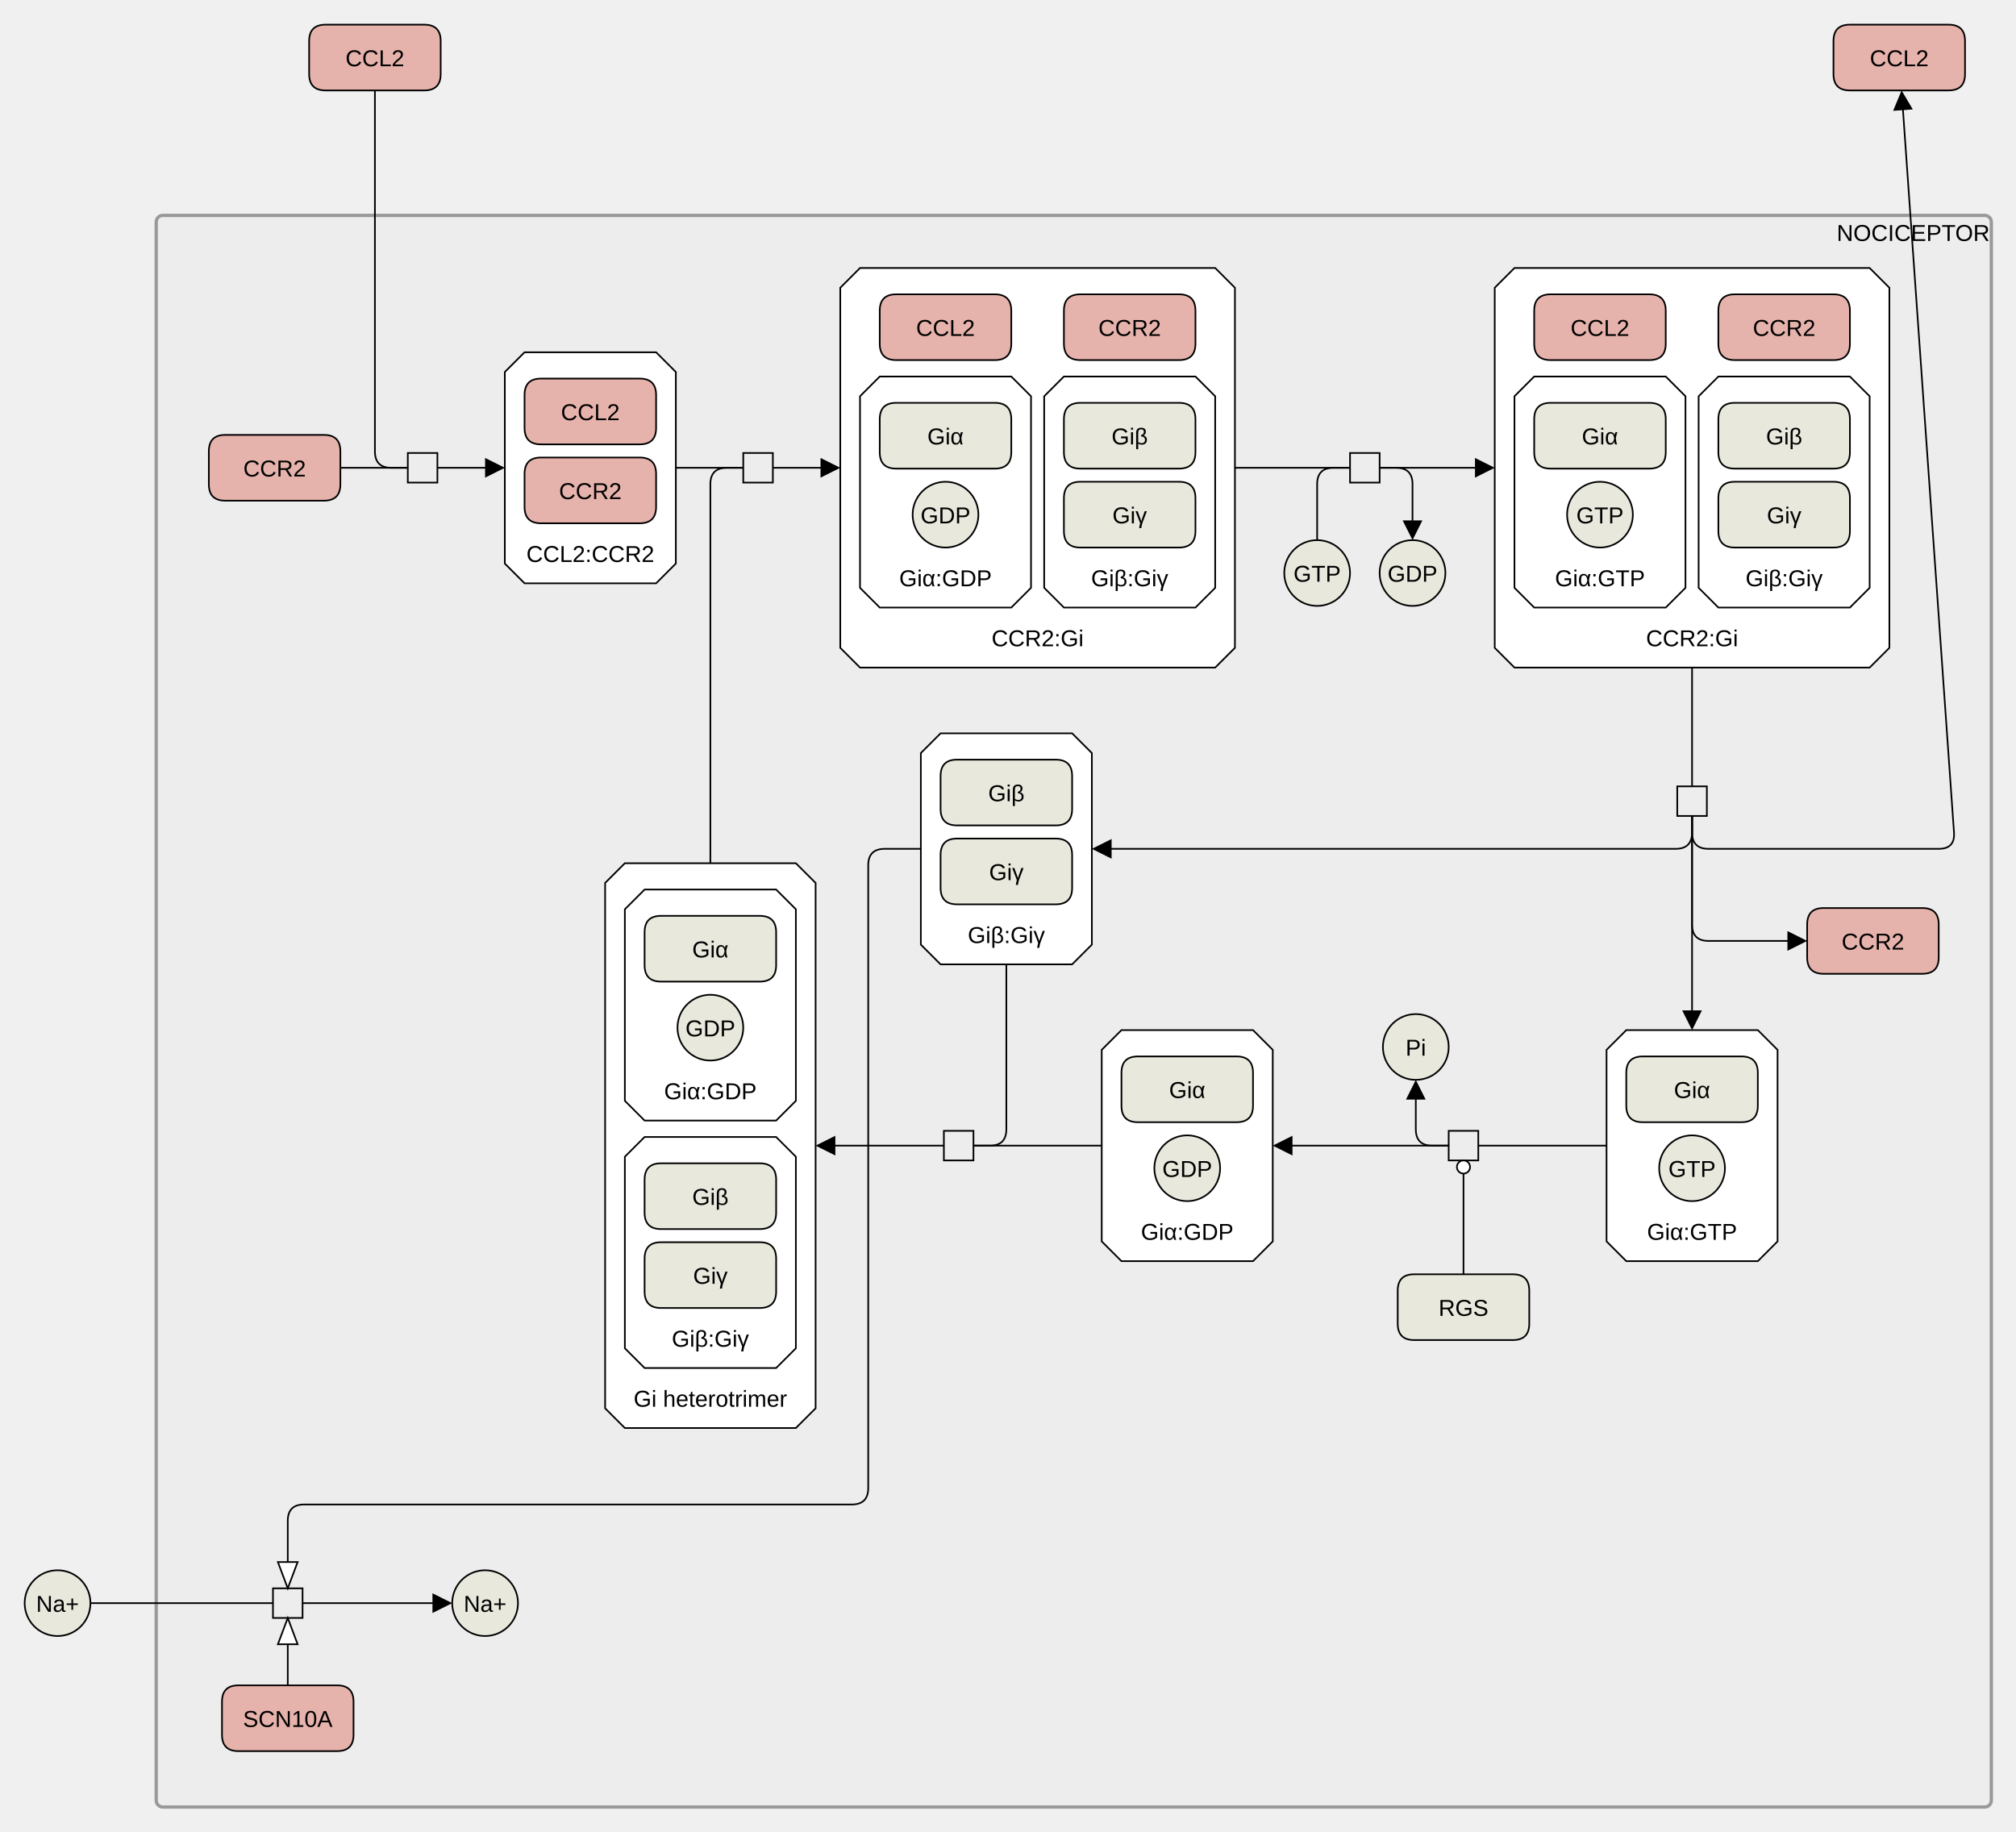
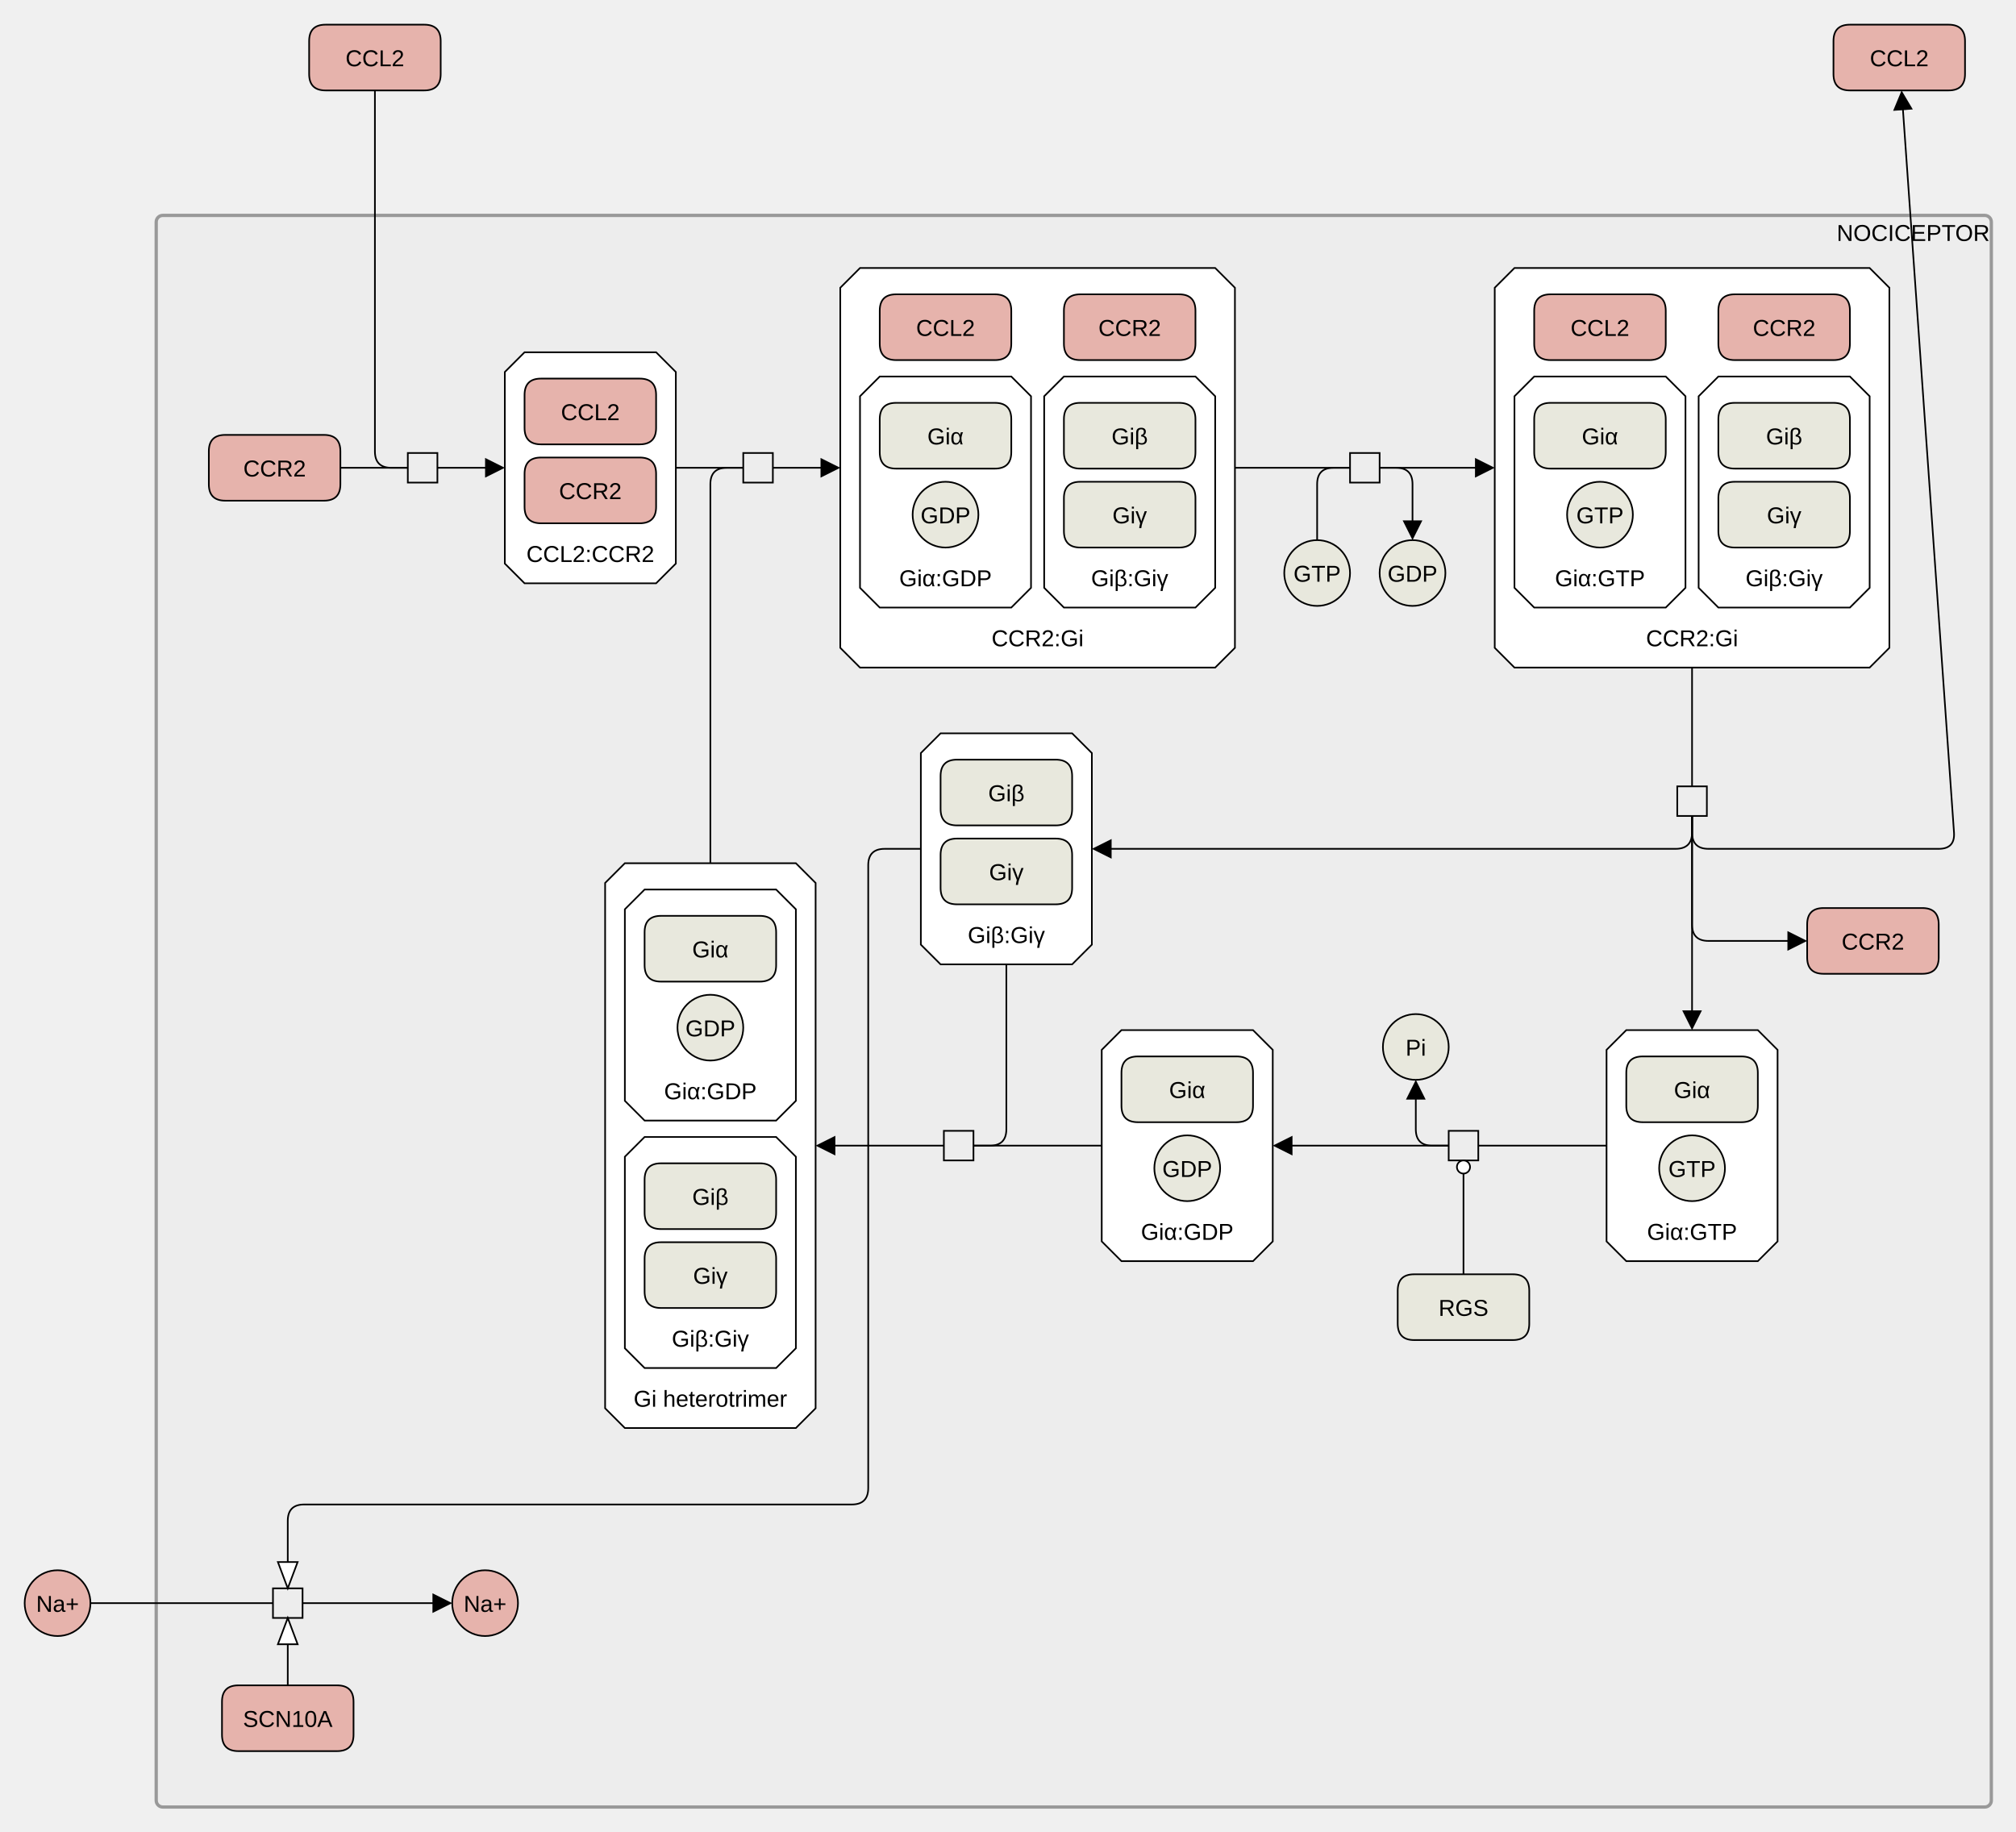
<svg xmlns="http://www.w3.org/2000/svg" width="1226" height="1114" viewBox="0 0 1226 1114" stroke-linecap="butt" stroke-miterlimit="10">
  <g transform="translate(55,-25)">
    <path d="M40 160 C40 157.791 41.791 156 44 156 L1152 156 C1154.209 156 1156 157.791 1156 160 L1156 1120 C1156 1122.209 1154.209 1124 1152 1124 L44 1124 C41.791 1124 40 1122.209 40 1120 Z" fill="#999999" fill-opacity="0.031" stroke="none" />
    <path d="M40 160 C40 157.791 41.791 156 44 156 L1152 156 C1154.209 156 1156 157.791 1156 160 L1156 1120 C1156 1122.209 1154.209 1124 1152 1124 L44 1124 C41.791 1124 40 1122.209 40 1120 Z" fill="none" stroke="#999999" stroke-width="2" />
    <text x="1108.5" y="171.541" text-anchor="middle" font-family="'Dialog', Arial, Helvetica, sans-serif" font-size="14" fill="#000000" stroke="none" xml:space="preserve">NOCICEPTOR</text>
    <path d="M468 188 L684 188 L696 200 L696 419 L684 431 L468 431 L456 419 L456 200 Z" fill="#FFFFFF" stroke="none" />
    <path d="M468 188 L684 188 L696 200 L696 419 L684 431 L468 431 L456 419 L456 200 Z" fill="none" stroke="#000000" />
    <text x="576" y="418.041" text-anchor="middle" font-family="'Dialog', Arial, Helvetica, sans-serif" font-size="14" fill="#000000" stroke="none" xml:space="preserve">CCR2:Gi</text>
    <path d="M592 214 Q592 204 602 204 L662 204 Q672 204 672 214 L672 234 Q672 244 662 244 L602 244 Q592 244 592 234 Z" fill="#E6B3AC" stroke="none" />
    <path d="M592 214 Q592 204 602 204 L662 204 Q672 204 672 214 L672 234 Q672 244 662 244 L602 244 Q592 244 592 234 Z" fill="none" stroke="#000000" />
    <text x="632" y="229.291" text-anchor="middle" font-family="'Dialog', Arial, Helvetica, sans-serif" font-size="14" fill="#000000" stroke="none" xml:space="preserve">CCR2</text>
    <path d="M480 214 Q480 204 490 204 L550 204 Q560 204 560 214 L560 234 Q560 244 550 244 L490 244 Q480 244 480 234 Z" fill="#E6B3AC" stroke="none" />
    <path d="M480 214 Q480 204 490 204 L550 204 Q560 204 560 214 L560 234 Q560 244 550 244 L490 244 Q480 244 480 234 Z" fill="none" stroke="#000000" />
    <text x="520" y="229.291" text-anchor="middle" font-family="'Dialog', Arial, Helvetica, sans-serif" font-size="14" fill="#000000" stroke="none" xml:space="preserve">CCL2</text>
    <path d="M480 254 L560 254 L572 266 L572 382.5 L560 394.5 L480 394.5 L468 382.5 L468 266 Z" fill="#FFFFFF" stroke="none" />
    <path d="M480 254 L560 254 L572 266 L572 382.5 L560 394.5 L480 394.5 L468 382.5 L468 266 Z" fill="none" stroke="#000000" />
    <text x="520" y="381.541" text-anchor="middle" font-family="'Dialog', Arial, Helvetica, sans-serif" font-size="14" fill="#000000" stroke="none" xml:space="preserve">Giα:GDP</text>
    <path d="M480 280 Q480 270 490 270 L550 270 Q560 270 560 280 L560 300 Q560 310 550 310 L490 310 Q480 310 480 300 Z" fill="#E8E8DD" stroke="none" />
    <path d="M480 280 Q480 270 490 270 L550 270 Q560 270 560 280 L560 300 Q560 310 550 310 L490 310 Q480 310 480 300 Z" fill="none" stroke="#000000" />
    <text x="520" y="295.291" text-anchor="middle" font-family="'Dialog', Arial, Helvetica, sans-serif" font-size="14" fill="#000000" stroke="none" xml:space="preserve">Giα</text>
    <path d="M500 338 C500 326.954 508.954 318 520 318 L520 318 C531.046 318 540 326.954 540 338 L540 338 C540 349.046 531.046 358 520 358 L520 358 C508.954 358 500 349.046 500 338 Z" fill="#E8E8DD" stroke="none" />
    <path d="M500 338 C500 326.954 508.954 318 520 318 L520 318 C531.046 318 540 326.954 540 338 L540 338 C540 349.046 531.046 358 520 358 L520 358 C508.954 358 500 349.046 500 338 Z" fill="none" stroke="#000000" />
    <text x="520" y="343.291" text-anchor="middle" font-family="'Dialog', Arial, Helvetica, sans-serif" font-size="14" fill="#000000" stroke="none" xml:space="preserve">GDP</text>
    <path d="M592 254 L672 254 L684 266 L684 382.5 L672 394.5 L592 394.5 L580 382.5 L580 266 Z" fill="#FFFFFF" stroke="none" />
    <path d="M592 254 L672 254 L684 266 L684 382.5 L672 394.5 L592 394.5 L580 382.5 L580 266 Z" fill="none" stroke="#000000" />
    <text x="632" y="381.541" text-anchor="middle" font-family="'Dialog', Arial, Helvetica, sans-serif" font-size="14" fill="#000000" stroke="none" xml:space="preserve">Giβ:Giγ</text>
    <path d="M592 280 Q592 270 602 270 L662 270 Q672 270 672 280 L672 300 Q672 310 662 310 L602 310 Q592 310 592 300 Z" fill="#E8E8DD" stroke="none" />
    <path d="M592 280 Q592 270 602 270 L662 270 Q672 270 672 280 L672 300 Q672 310 662 310 L602 310 Q592 310 592 300 Z" fill="none" stroke="#000000" />
    <text x="632" y="295.291" text-anchor="middle" font-family="'Dialog', Arial, Helvetica, sans-serif" font-size="14" fill="#000000" stroke="none" xml:space="preserve">Giβ</text>
    <path d="M592 328 Q592 318 602 318 L662 318 Q672 318 672 328 L672 348 Q672 358 662 358 L602 358 Q592 358 592 348 Z" fill="#E8E8DD" stroke="none" />
    <path d="M592 328 Q592 318 602 318 L662 318 Q672 318 672 328 L672 348 Q672 358 662 358 L602 358 Q592 358 592 348 Z" fill="none" stroke="#000000" />
    <text x="632" y="343.291" text-anchor="middle" font-family="'Dialog', Arial, Helvetica, sans-serif" font-size="14" fill="#000000" stroke="none" xml:space="preserve">Giγ</text>
    <path d="M866 188 L1082 188 L1094 200 L1094 419 L1082 431 L866 431 L854 419 L854 200 Z" fill="#FFFFFF" stroke="none" />
    <path d="M866 188 L1082 188 L1094 200 L1094 419 L1082 431 L866 431 L854 419 L854 200 Z" fill="none" stroke="#000000" />
    <text x="974" y="418.041" text-anchor="middle" font-family="'Dialog', Arial, Helvetica, sans-serif" font-size="14" fill="#000000" stroke="none" xml:space="preserve">CCR2:Gi</text>
    <path d="M990 254 L1070 254 L1082 266 L1082 382.5 L1070 394.5 L990 394.5 L978 382.5 L978 266 Z" fill="#FFFFFF" stroke="none" />
    <path d="M990 254 L1070 254 L1082 266 L1082 382.5 L1070 394.5 L990 394.5 L978 382.5 L978 266 Z" fill="none" stroke="#000000" />
    <text x="1030" y="381.541" text-anchor="middle" font-family="'Dialog', Arial, Helvetica, sans-serif" font-size="14" fill="#000000" stroke="none" xml:space="preserve">Giβ:Giγ</text>
    <path d="M990 280 Q990 270 1000 270 L1060 270 Q1070 270 1070 280 L1070 300 Q1070 310 1060 310 L1000 310 Q990 310 990 300 Z" fill="#E8E8DD" stroke="none" />
    <path d="M990 280 Q990 270 1000 270 L1060 270 Q1070 270 1070 280 L1070 300 Q1070 310 1060 310 L1000 310 Q990 310 990 300 Z" fill="none" stroke="#000000" />
    <text x="1030" y="295.291" text-anchor="middle" font-family="'Dialog', Arial, Helvetica, sans-serif" font-size="14" fill="#000000" stroke="none" xml:space="preserve">Giβ</text>
    <path d="M990 328 Q990 318 1000 318 L1060 318 Q1070 318 1070 328 L1070 348 Q1070 358 1060 358 L1000 358 Q990 358 990 348 Z" fill="#E8E8DD" stroke="none" />
    <path d="M990 328 Q990 318 1000 318 L1060 318 Q1070 318 1070 328 L1070 348 Q1070 358 1060 358 L1000 358 Q990 358 990 348 Z" fill="none" stroke="#000000" />
    <text x="1030" y="343.291" text-anchor="middle" font-family="'Dialog', Arial, Helvetica, sans-serif" font-size="14" fill="#000000" stroke="none" xml:space="preserve">Giγ</text>
    <path d="M878 254 L958 254 L970 266 L970 382.5 L958 394.5 L878 394.5 L866 382.5 L866 266 Z" fill="#FFFFFF" stroke="none" />
    <path d="M878 254 L958 254 L970 266 L970 382.5 L958 394.5 L878 394.5 L866 382.5 L866 266 Z" fill="none" stroke="#000000" />
    <text x="918" y="381.541" text-anchor="middle" font-family="'Dialog', Arial, Helvetica, sans-serif" font-size="14" fill="#000000" stroke="none" xml:space="preserve">Giα:GTP</text>
    <path d="M878 280 Q878 270 888 270 L948 270 Q958 270 958 280 L958 300 Q958 310 948 310 L888 310 Q878 310 878 300 Z" fill="#E8E8DD" stroke="none" />
    <path d="M878 280 Q878 270 888 270 L948 270 Q958 270 958 280 L958 300 Q958 310 948 310 L888 310 Q878 310 878 300 Z" fill="none" stroke="#000000" />
    <text x="918" y="295.291" text-anchor="middle" font-family="'Dialog', Arial, Helvetica, sans-serif" font-size="14" fill="#000000" stroke="none" xml:space="preserve">Giα</text>
    <path d="M898 338 C898 326.954 906.954 318 918 318 L918 318 C929.046 318 938 326.954 938 338 L938 338 C938 349.046 929.046 358 918 358 L918 358 C906.954 358 898 349.046 898 338 Z" fill="#E8E8DD" stroke="none" />
    <path d="M898 338 C898 326.954 906.954 318 918 318 L918 318 C929.046 318 938 326.954 938 338 L938 338 C938 349.046 929.046 358 918 358 L918 358 C906.954 358 898 349.046 898 338 Z" fill="none" stroke="#000000" />
    <text x="918" y="343.291" text-anchor="middle" font-family="'Dialog', Arial, Helvetica, sans-serif" font-size="14" fill="#000000" stroke="none" xml:space="preserve">GTP</text>
    <path d="M990 214 Q990 204 1000 204 L1060 204 Q1070 204 1070 214 L1070 234 Q1070 244 1060 244 L1000 244 Q990 244 990 234 Z" fill="#E6B3AC" stroke="none" />
    <path d="M990 214 Q990 204 1000 204 L1060 204 Q1070 204 1070 214 L1070 234 Q1070 244 1060 244 L1000 244 Q990 244 990 234 Z" fill="none" stroke="#000000" />
    <text x="1030" y="229.291" text-anchor="middle" font-family="'Dialog', Arial, Helvetica, sans-serif" font-size="14" fill="#000000" stroke="none" xml:space="preserve">CCR2</text>
    <path d="M878 214 Q878 204 888 204 L948 204 Q958 204 958 214 L958 234 Q958 244 948 244 L888 244 Q878 244 878 234 Z" fill="#E6B3AC" stroke="none" />
    <path d="M878 214 Q878 204 888 204 L948 204 Q958 204 958 214 L958 234 Q958 244 948 244 L888 244 Q878 244 878 234 Z" fill="none" stroke="#000000" />
    <text x="918" y="229.291" text-anchor="middle" font-family="'Dialog', Arial, Helvetica, sans-serif" font-size="14" fill="#000000" stroke="none" xml:space="preserve">CCL2</text>
    <path d="M325 550 L429 550 L441 562 L441 881.5 L429 893.5 L325 893.5 L313 881.5 L313 562 Z" fill="#FFFFFF" stroke="none" />
    <path d="M325 550 L429 550 L441 562 L441 881.5 L429 893.5 L325 893.5 L313 881.5 L313 562 Z" fill="none" stroke="#000000" />
    <text x="377" y="880.541" text-anchor="middle" font-family="'Dialog', Arial, Helvetica, sans-serif" font-size="14" fill="#000000" stroke="none" xml:space="preserve">Gi heterotrimer</text>
    <path d="M337 566 L417 566 L429 578 L429 694.5 L417 706.5 L337 706.5 L325 694.5 L325 578 Z" fill="#FFFFFF" stroke="none" />
    <path d="M337 566 L417 566 L429 578 L429 694.5 L417 706.5 L337 706.5 L325 694.5 L325 578 Z" fill="none" stroke="#000000" />
    <text x="377" y="693.541" text-anchor="middle" font-family="'Dialog', Arial, Helvetica, sans-serif" font-size="14" fill="#000000" stroke="none" xml:space="preserve">Giα:GDP</text>
    <path d="M337 592 Q337 582 347 582 L407 582 Q417 582 417 592 L417 612 Q417 622 407 622 L347 622 Q337 622 337 612 Z" fill="#E8E8DD" stroke="none" />
    <path d="M337 592 Q337 582 347 582 L407 582 Q417 582 417 592 L417 612 Q417 622 407 622 L347 622 Q337 622 337 612 Z" fill="none" stroke="#000000" />
    <text x="377" y="607.291" text-anchor="middle" font-family="'Dialog', Arial, Helvetica, sans-serif" font-size="14" fill="#000000" stroke="none" xml:space="preserve">Giα</text>
    <path d="M357 650 C357 638.954 365.954 630 377 630 L377 630 C388.046 630 397 638.954 397 650 L397 650 C397 661.046 388.046 670 377 670 L377 670 C365.954 670 357 661.046 357 650 Z" fill="#E8E8DD" stroke="none" />
    <path d="M357 650 C357 638.954 365.954 630 377 630 L377 630 C388.046 630 397 638.954 397 650 L397 650 C397 661.046 388.046 670 377 670 L377 670 C365.954 670 357 661.046 357 650 Z" fill="none" stroke="#000000" />
    <text x="377" y="655.291" text-anchor="middle" font-family="'Dialog', Arial, Helvetica, sans-serif" font-size="14" fill="#000000" stroke="none" xml:space="preserve">GDP</text>
    <path d="M337 716.5 L417 716.5 L429 728.5 L429 845 L417 857 L337 857 L325 845 L325 728.5 Z" fill="#FFFFFF" stroke="none" />
    <path d="M337 716.5 L417 716.5 L429 728.5 L429 845 L417 857 L337 857 L325 845 L325 728.5 Z" fill="none" stroke="#000000" />
    <text x="377" y="844.041" text-anchor="middle" font-family="'Dialog', Arial, Helvetica, sans-serif" font-size="14" fill="#000000" stroke="none" xml:space="preserve">Giβ:Giγ</text>
    <path d="M337 742.5 Q337 732.5 347 732.5 L407 732.5 Q417 732.5 417 742.5 L417 762.5 Q417 772.5 407 772.5 L347 772.5 Q337 772.5 337 762.5 Z" fill="#E8E8DD" stroke="none" />
    <path d="M337 742.5 Q337 732.5 347 732.5 L407 732.5 Q417 732.5 417 742.5 L417 762.5 Q417 772.5 407 772.5 L347 772.5 Q337 772.5 337 762.5 Z" fill="none" stroke="#000000" />
    <text x="377" y="757.791" text-anchor="middle" font-family="'Dialog', Arial, Helvetica, sans-serif" font-size="14" fill="#000000" stroke="none" xml:space="preserve">Giβ</text>
    <path d="M337 790.5 Q337 780.5 347 780.5 L407 780.5 Q417 780.5 417 790.5 L417 810.5 Q417 820.5 407 820.5 L347 820.5 Q337 820.5 337 810.5 Z" fill="#E8E8DD" stroke="none" />
    <path d="M337 790.5 Q337 780.5 347 780.5 L407 780.5 Q417 780.5 417 790.5 L417 810.5 Q417 820.5 407 820.5 L347 820.5 Q337 820.5 337 810.5 Z" fill="none" stroke="#000000" />
    <text x="377" y="805.791" text-anchor="middle" font-family="'Dialog', Arial, Helvetica, sans-serif" font-size="14" fill="#000000" stroke="none" xml:space="preserve">Giγ</text>
    <path d="M264 239.25 L344 239.25 L356 251.25 L356 367.75 L344 379.75 L264 379.75 L252 367.75 L252 251.25 Z" fill="#FFFFFF" stroke="none" />
    <path d="M264 239.25 L344 239.25 L356 251.25 L356 367.75 L344 379.75 L264 379.75 L252 367.75 L252 251.25 Z" fill="none" stroke="#000000" />
    <text x="304" y="366.791" text-anchor="middle" font-family="'Dialog', Arial, Helvetica, sans-serif" font-size="14" fill="#000000" stroke="none" xml:space="preserve">CCL2:CCR2</text>
    <path d="M264 313.25 Q264 303.25 274 303.25 L334 303.25 Q344 303.25 344 313.25 L344 333.25 Q344 343.25 334 343.25 L274 343.25 Q264 343.25 264 333.25 Z" fill="#E6B3AC" stroke="none" />
    <path d="M264 313.25 Q264 303.25 274 303.25 L334 303.25 Q344 303.25 344 313.25 L344 333.25 Q344 343.25 334 343.25 L274 343.25 Q264 343.25 264 333.25 Z" fill="none" stroke="#000000" />
    <text x="304" y="328.541" text-anchor="middle" font-family="'Dialog', Arial, Helvetica, sans-serif" font-size="14" fill="#000000" stroke="none" xml:space="preserve">CCR2</text>
    <path d="M264 265.25 Q264 255.25 274 255.25 L334 255.25 Q344 255.25 344 265.25 L344 285.25 Q344 295.25 334 295.25 L274 295.25 Q264 295.25 264 285.25 Z" fill="#E6B3AC" stroke="none" />
    <path d="M264 265.25 Q264 255.25 274 255.25 L334 255.25 Q344 255.25 344 265.25 L344 285.25 Q344 295.25 334 295.25 L274 295.25 Q264 295.25 264 285.25 Z" fill="none" stroke="#000000" />
    <text x="304" y="280.541" text-anchor="middle" font-family="'Dialog', Arial, Helvetica, sans-serif" font-size="14" fill="#000000" stroke="none" xml:space="preserve">CCL2</text>
    <path d="M517 471 L597 471 L609 483 L609 599.5 L597 611.5 L517 611.5 L505 599.5 L505 483 Z" fill="#FFFFFF" stroke="none" />
    <path d="M517 471 L597 471 L609 483 L609 599.5 L597 611.5 L517 611.5 L505 599.5 L505 483 Z" fill="none" stroke="#000000" />
    <text x="557" y="598.541" text-anchor="middle" font-family="'Dialog', Arial, Helvetica, sans-serif" font-size="14" fill="#000000" stroke="none" xml:space="preserve">Giβ:Giγ</text>
    <path d="M517 497 Q517 487 527 487 L587 487 Q597 487 597 497 L597 517 Q597 527 587 527 L527 527 Q517 527 517 517 Z" fill="#E8E8DD" stroke="none" />
    <path d="M517 497 Q517 487 527 487 L587 487 Q597 487 597 497 L597 517 Q597 527 587 527 L527 527 Q517 527 517 517 Z" fill="none" stroke="#000000" />
    <text x="557" y="512.291" text-anchor="middle" font-family="'Dialog', Arial, Helvetica, sans-serif" font-size="14" fill="#000000" stroke="none" xml:space="preserve">Giβ</text>
    <path d="M517 545 Q517 535 527 535 L587 535 Q597 535 597 545 L597 565 Q597 575 587 575 L527 575 Q517 575 517 565 Z" fill="#E8E8DD" stroke="none" />
    <path d="M517 545 Q517 535 527 535 L587 535 Q597 535 597 545 L597 565 Q597 575 587 575 L527 575 Q517 575 517 565 Z" fill="none" stroke="#000000" />
    <text x="557" y="560.291" text-anchor="middle" font-family="'Dialog', Arial, Helvetica, sans-serif" font-size="14" fill="#000000" stroke="none" xml:space="preserve">Giγ</text>
    <path d="M72 299.5 Q72 289.5 82 289.5 L142 289.5 Q152 289.5 152 299.5 L152 319.5 Q152 329.5 142 329.5 L82 329.5 Q72 329.5 72 319.5 Z" fill="#E6B3AC" stroke="none" />
    <path d="M72 299.5 Q72 289.5 82 289.5 L142 289.5 Q152 289.5 152 299.5 L152 319.5 Q152 329.5 142 329.5 L82 329.5 Q72 329.5 72 319.5 Z" fill="none" stroke="#000000" />
    <text x="112" y="314.791" text-anchor="middle" font-family="'Dialog', Arial, Helvetica, sans-serif" font-size="14" fill="#000000" stroke="none" xml:space="preserve">CCR2</text>
    <path d="M726 373.5 C726 362.454 734.954 353.5 746 353.5 L746 353.5 C757.046 353.5 766 362.454 766 373.5 L766 373.5 C766 384.546 757.046 393.5 746 393.5 L746 393.5 C734.954 393.5 726 384.546 726 373.5 Z" fill="#E8E8DD" stroke="none" />
    <path d="M726 373.5 C726 362.454 734.954 353.5 746 353.5 L746 353.5 C757.046 353.5 766 362.454 766 373.5 L766 373.5 C766 384.546 757.046 393.5 746 393.5 L746 393.5 C734.954 393.5 726 384.546 726 373.5 Z" fill="none" stroke="#000000" />
    <text x="746" y="378.791" text-anchor="middle" font-family="'Dialog', Arial, Helvetica, sans-serif" font-size="14" fill="#000000" stroke="none" xml:space="preserve">GTP</text>
    <path d="M784 373.5 C784 362.454 792.954 353.5 804 353.5 L804 353.5 C815.046 353.5 824 362.454 824 373.5 L824 373.5 C824 384.546 815.046 393.5 804 393.5 L804 393.5 C792.954 393.5 784 384.546 784 373.5 Z" fill="#E8E8DD" stroke="none" />
    <path d="M784 373.5 C784 362.454 792.954 353.5 804 353.5 L804 353.5 C815.046 353.5 824 362.454 824 373.5 L824 373.5 C824 384.546 815.046 393.5 804 393.5 L804 393.5 C792.954 393.5 784 384.546 784 373.5 Z" fill="none" stroke="#000000" />
    <text x="804" y="378.791" text-anchor="middle" font-family="'Dialog', Arial, Helvetica, sans-serif" font-size="14" fill="#000000" stroke="none" xml:space="preserve">GDP</text>
    <path d="M786 661.75 C786 650.704 794.954 641.75 806 641.75 L806 641.75 C817.046 641.75 826 650.704 826 661.75 L826 661.75 C826 672.796 817.046 681.75 806 681.75 L806 681.75 C794.954 681.75 786 672.796 786 661.75 Z" fill="#E8E8DD" stroke="none" />
    <path d="M786 661.75 C786 650.704 794.954 641.75 806 641.75 L806 641.75 C817.046 641.75 826 650.704 826 661.75 L826 661.75 C826 672.796 817.046 681.75 806 681.75 L806 681.75 C794.954 681.75 786 672.796 786 661.75 Z" fill="none" stroke="#000000" />
    <text x="806" y="667.041" text-anchor="middle" font-family="'Dialog', Arial, Helvetica, sans-serif" font-size="14" fill="#000000" stroke="none" xml:space="preserve">Pi</text>
    <path d="M795 810 Q795 800 805 800 L865 800 Q875 800 875 810 L875 830 Q875 840 865 840 L805 840 Q795 840 795 830 Z" fill="#E8E8DD" stroke="none" />
    <path d="M795 810 Q795 800 805 800 L865 800 Q875 800 875 810 L875 830 Q875 840 865 840 L805 840 Q795 840 795 830 Z" fill="none" stroke="#000000" />
    <text x="835" y="825.291" text-anchor="middle" font-family="'Dialog', Arial, Helvetica, sans-serif" font-size="14" fill="#000000" stroke="none" xml:space="preserve">RGS</text>
    <path d="M627 651.5 L707 651.5 L719 663.5 L719 780 L707 792 L627 792 L615 780 L615 663.5 Z" fill="#FFFFFF" stroke="none" />
    <path d="M627 651.5 L707 651.5 L719 663.5 L719 780 L707 792 L627 792 L615 780 L615 663.5 Z" fill="none" stroke="#000000" />
    <text x="667" y="779.041" text-anchor="middle" font-family="'Dialog', Arial, Helvetica, sans-serif" font-size="14" fill="#000000" stroke="none" xml:space="preserve">Giα:GDP</text>
    <path d="M627 677.5 Q627 667.5 637 667.5 L697 667.5 Q707 667.5 707 677.5 L707 697.5 Q707 707.5 697 707.5 L637 707.5 Q627 707.5 627 697.5 Z" fill="#E8E8DD" stroke="none" />
    <path d="M627 677.5 Q627 667.5 637 667.5 L697 667.5 Q707 667.5 707 677.5 L707 697.5 Q707 707.5 697 707.5 L637 707.5 Q627 707.5 627 697.5 Z" fill="none" stroke="#000000" />
    <text x="667" y="692.791" text-anchor="middle" font-family="'Dialog', Arial, Helvetica, sans-serif" font-size="14" fill="#000000" stroke="none" xml:space="preserve">Giα</text>
    <path d="M647 735.5 C647 724.454 655.954 715.5 667 715.5 L667 715.5 C678.046 715.5 687 724.454 687 735.5 L687 735.5 C687 746.546 678.046 755.5 667 755.5 L667 755.5 C655.954 755.5 647 746.546 647 735.5 Z" fill="#E8E8DD" stroke="none" />
    <path d="M647 735.5 C647 724.454 655.954 715.5 667 715.5 L667 715.5 C678.046 715.5 687 724.454 687 735.5 L687 735.5 C687 746.546 678.046 755.5 667 755.5 L667 755.5 C655.954 755.5 647 746.546 647 735.5 Z" fill="none" stroke="#000000" />
    <text x="667" y="740.791" text-anchor="middle" font-family="'Dialog', Arial, Helvetica, sans-serif" font-size="14" fill="#000000" stroke="none" xml:space="preserve">GDP</text>
    <path d="M934 651.5 L1014 651.5 L1026 663.5 L1026 780 L1014 792 L934 792 L922 780 L922 663.5 Z" fill="#FFFFFF" stroke="none" />
    <path d="M934 651.5 L1014 651.5 L1026 663.5 L1026 780 L1014 792 L934 792 L922 780 L922 663.5 Z" fill="none" stroke="#000000" />
    <text x="974" y="779.041" text-anchor="middle" font-family="'Dialog', Arial, Helvetica, sans-serif" font-size="14" fill="#000000" stroke="none" xml:space="preserve">Giα:GTP</text>
    <path d="M934 677.5 Q934 667.5 944 667.5 L1004 667.5 Q1014 667.5 1014 677.5 L1014 697.5 Q1014 707.5 1004 707.5 L944 707.5 Q934 707.5 934 697.5 Z" fill="#E8E8DD" stroke="none" />
    <path d="M934 677.5 Q934 667.5 944 667.5 L1004 667.5 Q1014 667.5 1014 677.5 L1014 697.5 Q1014 707.5 1004 707.5 L944 707.5 Q934 707.5 934 697.5 Z" fill="none" stroke="#000000" />
    <text x="974" y="692.791" text-anchor="middle" font-family="'Dialog', Arial, Helvetica, sans-serif" font-size="14" fill="#000000" stroke="none" xml:space="preserve">Giα</text>
    <path d="M954 735.5 C954 724.454 962.954 715.5 974 715.5 L974 715.5 C985.046 715.5 994 724.454 994 735.5 L994 735.5 C994 746.546 985.046 755.5 974 755.5 L974 755.5 C962.954 755.5 954 746.546 954 735.5 Z" fill="#E8E8DD" stroke="none" />
    <path d="M954 735.5 C954 724.454 962.954 715.5 974 715.5 L974 715.5 C985.046 715.5 994 724.454 994 735.5 L994 735.5 C994 746.546 985.046 755.5 974 755.5 L974 755.5 C962.954 755.5 954 746.546 954 735.5 Z" fill="none" stroke="#000000" />
    <text x="974" y="740.791" text-anchor="middle" font-family="'Dialog', Arial, Helvetica, sans-serif" font-size="14" fill="#000000" stroke="none" xml:space="preserve">GTP</text>
    <path d="M1044 587.25 Q1044 577.25 1054 577.25 L1114 577.25 Q1124 577.25 1124 587.25 L1124 607.25 Q1124 617.25 1114 617.25 L1054 617.25 Q1044 617.25 1044 607.25 Z" fill="#E6B3AC" stroke="none" />
    <path d="M1044 587.25 Q1044 577.25 1054 577.25 L1114 577.25 Q1124 577.25 1124 587.25 L1124 607.25 Q1124 617.25 1114 617.25 L1054 617.25 Q1044 617.25 1044 607.25 Z" fill="none" stroke="#000000" />
    <text x="1084" y="602.541" text-anchor="middle" font-family="'Dialog', Arial, Helvetica, sans-serif" font-size="14" fill="#000000" stroke="none" xml:space="preserve">CCR2</text>
    <path d="M397 300.5 L415 300.5 L415 318.5 L397 318.5 Z" fill="none" stroke="#000000" />
    <path d="M766 300.5 L784 300.5 L784 318.5 L766 318.5 Z" fill="none" stroke="#000000" />
    <path d="M193 300.5 L211 300.5 L211 318.5 L193 318.5 Z" fill="none" stroke="#000000" />
    <path d="M965 503.25 L983 503.25 L983 521.25 L965 521.25 Z" fill="none" stroke="#000000" />
    <path d="M826 712.75 L844 712.75 L844 730.75 L826 730.75 Z" fill="none" stroke="#000000" />
    <path d="M519 712.75 L537 712.75 L537 730.75 L519 730.75 Z" fill="none" stroke="#000000" />
    <path d="M111 991 L129 991 L129 1009 L111 1009 Z" fill="none" stroke="#000000" />
-     <path d="M220 1000 C220 988.954 228.954 980 240 980 L240 980 C251.046 980 260 988.954 260 1000 L260 1000 C260 1011.046 251.046 1020 240 1020 L240 1020 C228.954 1020 220 1011.046 220 1000 Z" fill="#E8E8DD" stroke="none" />
+     <path d="M220 1000 C220 988.954 228.954 980 240 980 L240 980 C251.046 980 260 988.954 260 1000 L260 1000 C260 1011.046 251.046 1020 240 1020 L240 1020 C228.954 1020 220 1011.046 220 1000 Z" fill="#E6B3AC" stroke="none" />
    <path d="M220 1000 C220 988.954 228.954 980 240 980 L240 980 C251.046 980 260 988.954 260 1000 L260 1000 C260 1011.046 251.046 1020 240 1020 L240 1020 C228.954 1020 220 1011.046 220 1000 Z" fill="none" stroke="#000000" />
    <text x="240" y="1005.291" text-anchor="middle" font-family="'Dialog', Arial, Helvetica, sans-serif" font-size="14" fill="#000000" stroke="none" xml:space="preserve">Na+</text>
    <path d="M80 1060 Q80 1050 90 1050 L150 1050 Q160 1050 160 1060 L160 1080 Q160 1090 150 1090 L90 1090 Q80 1090 80 1080 Z" fill="#E6B3AC" stroke="none" />
    <path d="M80 1060 Q80 1050 90 1050 L150 1050 Q160 1050 160 1060 L160 1080 Q160 1090 150 1090 L90 1090 Q80 1090 80 1080 Z" fill="none" stroke="#000000" />
    <text x="120" y="1075.291" text-anchor="middle" font-family="'Dialog', Arial, Helvetica, sans-serif" font-size="14" fill="#000000" stroke="none" xml:space="preserve">SCN10A</text>
    <path d="M133 50 Q133 40 143 40 L203 40 Q213 40 213 50 L213 70 Q213 80 203 80 L143 80 Q133 80 133 70 Z" fill="#E6B3AC" stroke="none" />
    <path d="M133 50 Q133 40 143 40 L203 40 Q213 40 213 50 L213 70 Q213 80 203 80 L143 80 Q133 80 133 70 Z" fill="none" stroke="#000000" />
    <text x="173" y="65.291" text-anchor="middle" font-family="'Dialog', Arial, Helvetica, sans-serif" font-size="14" fill="#000000" stroke="none" xml:space="preserve">CCL2</text>
    <path d="M1060 50 Q1060 40 1070 40 L1130 40 Q1140 40 1140 50 L1140 70 Q1140 80 1130 80 L1070 80 Q1060 80 1060 70 Z" fill="#E6B3AC" stroke="none" />
    <path d="M1060 50 Q1060 40 1070 40 L1130 40 Q1140 40 1140 50 L1140 70 Q1140 80 1130 80 L1070 80 Q1060 80 1060 70 Z" fill="none" stroke="#000000" />
    <text x="1100" y="65.291" text-anchor="middle" font-family="'Dialog', Arial, Helvetica, sans-serif" font-size="14" fill="#000000" stroke="none" xml:space="preserve">CCL2</text>
    <path d="M356 309.5 L397 309.5" fill="none" stroke="#000000" />
    <path d="M415 309.5 L445 309.5" fill="none" stroke="#000000" />
    <path d="M456 309.5 L444 315.5 L444 303.5 Z" fill="#000000" stroke="none" />
    <path d="M377 550 L377 319.5 Q377 309.5 387 309.5 L397 309.5" fill="none" stroke="#000000" />
    <path d="M696 309.5 L766 309.5" fill="none" stroke="#000000" />
    <path d="M784 309.5 L843 309.5" fill="none" stroke="#000000" />
    <path d="M854 309.5 L842 315.5 L842 303.5 Z" fill="#000000" stroke="none" />
    <path d="M746 353.5 L746 319.5 Q746 309.5 756 309.5 L766 309.5" fill="none" stroke="#000000" />
    <path d="M784 309.5 L794 309.5 Q804 309.5 804 319.5 L804 342.5" fill="none" stroke="#000000" />
    <path d="M804 353.5 L798 341.5 L810 341.5 Z" fill="#000000" stroke="none" />
    <path d="M152 309.5 L193 309.5" fill="none" stroke="#000000" />
    <path d="M211 309.5 L241 309.5" fill="none" stroke="#000000" />
    <path d="M252 309.5 L240 315.5 L240 303.5 Z" fill="#000000" stroke="none" />
    <path d="M173 80 L173 299.5 Q173 309.5 183 309.5 L193 309.5" fill="none" stroke="#000000" />
    <path d="M974 431 L974 503.25" fill="none" stroke="#000000" />
    <path d="M974 521.25 L974 640.5" fill="none" stroke="#000000" />
    <path d="M974 651.5 L968 639.5 L980 639.5 Z" fill="#000000" stroke="none" />
    <path d="M974 521.25 L974 531.25 Q974 541.25 984 541.25 L1124 541.25 Q1134 541.25 1133.295 531.275 L1102.188 90.973" fill="none" stroke="#000000" />
    <path d="M1101.413 80 L1108.244 91.547 L1096.274 92.393 Z" fill="#000000" stroke="none" />
    <path d="M974 521.25 L974 587.25 Q974 597.25 984 597.25 L1033 597.25" fill="none" stroke="#000000" />
    <path d="M1044 597.25 L1032 603.25 L1032 591.25 Z" fill="#000000" stroke="none" />
    <path d="M974 521.25 L974 531.25 Q974 541.25 964 541.25 L620 541.25" fill="none" stroke="#000000" />
    <path d="M609 541.25 L621 535.25 L621 547.25 Z" fill="#000000" stroke="none" />
    <path d="M922 721.75 L844 721.75" fill="none" stroke="#000000" />
    <path d="M826 721.75 L730 721.75" fill="none" stroke="#000000" />
    <path d="M719 721.75 L731 715.75 L731 727.75 Z" fill="#000000" stroke="none" />
    <path d="M826 721.75 L816 721.75 Q806 721.75 806 711.75 L806 692.75" fill="none" stroke="#000000" />
    <path d="M806 681.75 L812 693.75 L800 693.75 Z" fill="#000000" stroke="none" />
    <path d="M835 800 L835 738.75" fill="none" stroke="#000000" />
    <circle cx="835" cy="734.75" r="4" fill="white" stroke="#000000" />
    <path d="M615 721.75 L537 721.75" fill="none" stroke="#000000" />
    <path d="M519 721.75 L452 721.75" fill="none" stroke="#000000" />
    <path d="M441 721.75 L453 715.75 L453 727.75 Z" fill="#000000" stroke="none" />
    <path d="M557 611.5 L557 711.75 Q557 721.75 547 721.75 L537 721.75" fill="none" stroke="#000000" />
-     <path d="M-40 1000 C-40 988.954 -31.046 980 -20 980 L-20 980 C-8.954 980 0 988.954 0 1000 L0 1000 C0 1011.046 -8.954 1020 -20 1020 L-20 1020 C-31.046 1020 -40 1011.046 -40 1000 Z" fill="#E8E8DD" stroke="none" />
+     <path d="M-40 1000 C-40 988.954 -31.046 980 -20 980 L-20 980 C-8.954 980 0 988.954 0 1000 L0 1000 C0 1011.046 -8.954 1020 -20 1020 L-20 1020 C-31.046 1020 -40 1011.046 -40 1000 Z" fill="#E6B3AC" stroke="none" />
    <path d="M-40 1000 C-40 988.954 -31.046 980 -20 980 L-20 980 C-8.954 980 0 988.954 0 1000 L0 1000 C0 1011.046 -8.954 1020 -20 1020 L-20 1020 C-31.046 1020 -40 1011.046 -40 1000 Z" fill="none" stroke="#000000" />
    <text x="-20" y="1005.291" text-anchor="middle" font-family="'Dialog', Arial, Helvetica, sans-serif" font-size="14" fill="#000000" stroke="none" xml:space="preserve">Na+</text>
    <path d="M0 1000 L111 1000" fill="none" stroke="#000000" />
    <path d="M129 1000 L209 1000" fill="none" stroke="#000000" />
    <path d="M220 1000 L208 1006 L208 994 Z" fill="#000000" stroke="none" />
    <path d="M120 1050 L120 1024" fill="none" stroke="#000000" />
    <path d="M120 1009 L126 1025 L114 1025 Z" fill="white" stroke="#000000" />
    <path d="M505 541.25 L483 541.25 Q473 541.25 473 551.25 L473 930 Q473 940 463 940 L130 940 Q120 940 120 950 L120 976" fill="none" stroke="#000000" />
    <path d="M120 991 L114 975 L126 975 Z" fill="white" stroke="#000000" />
  </g>
</svg>
